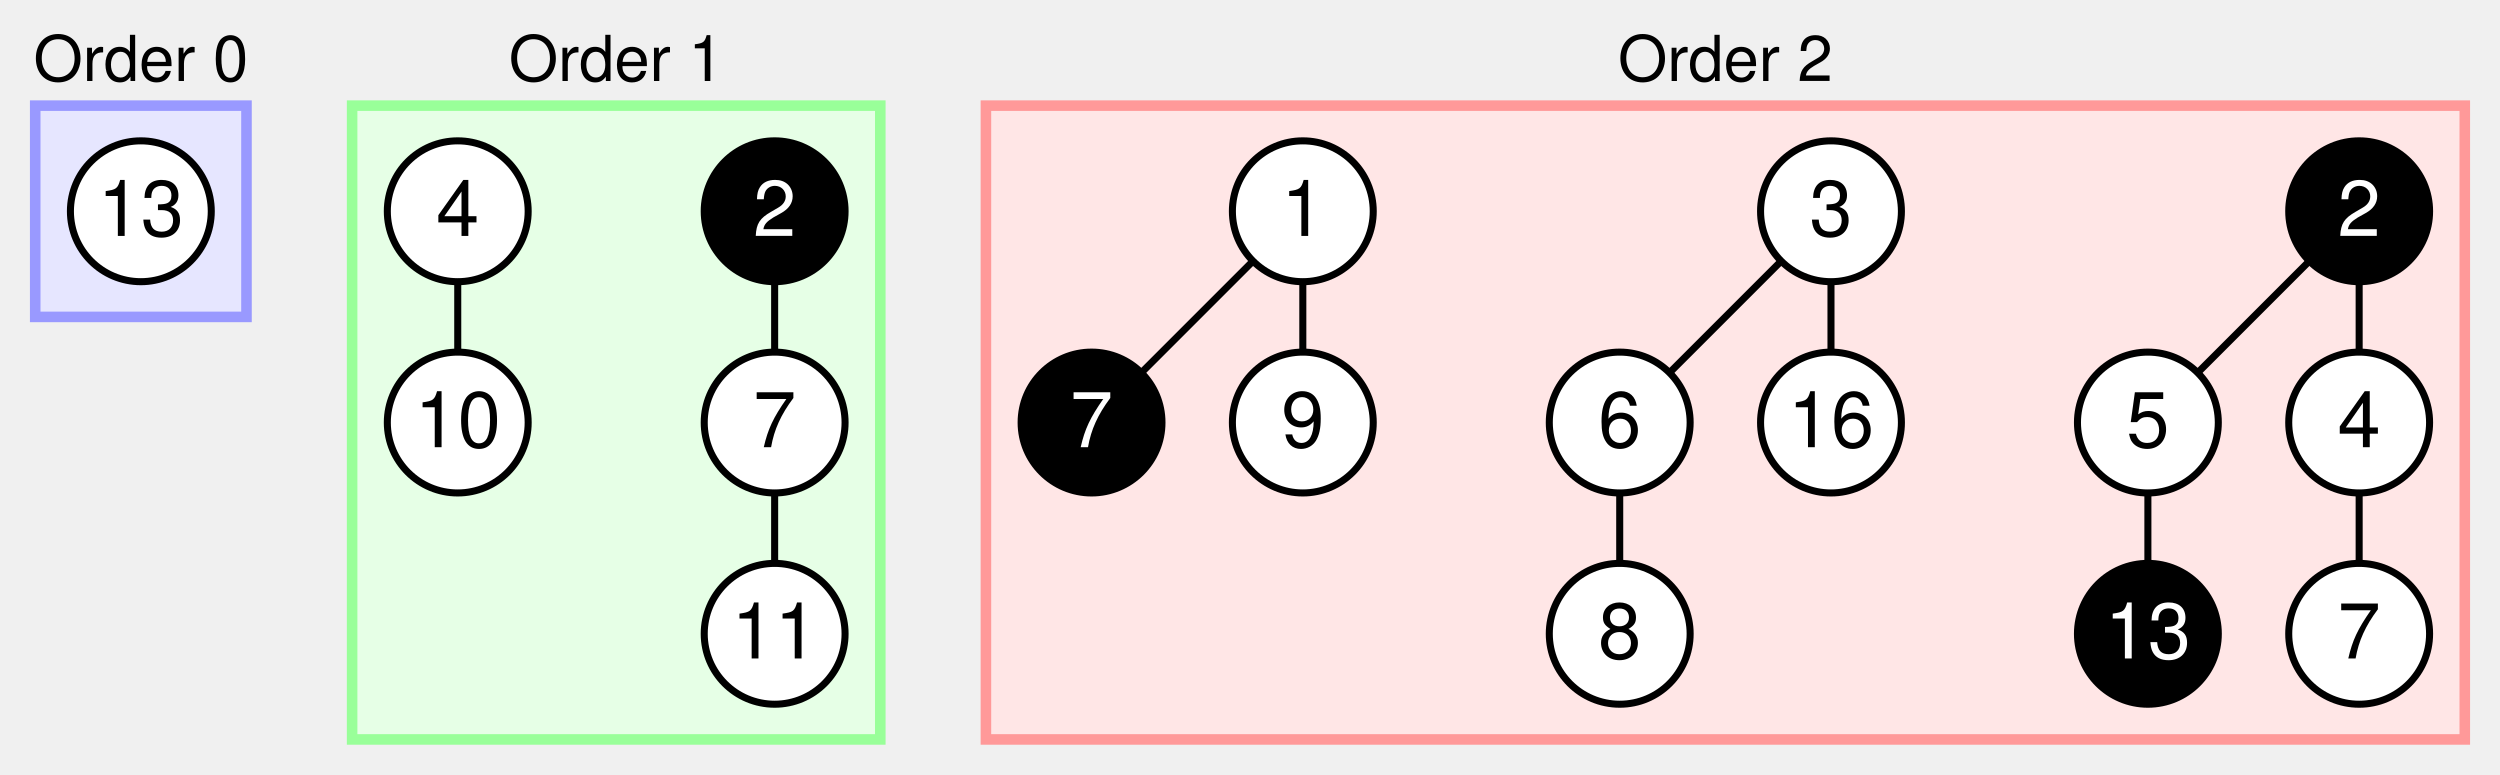
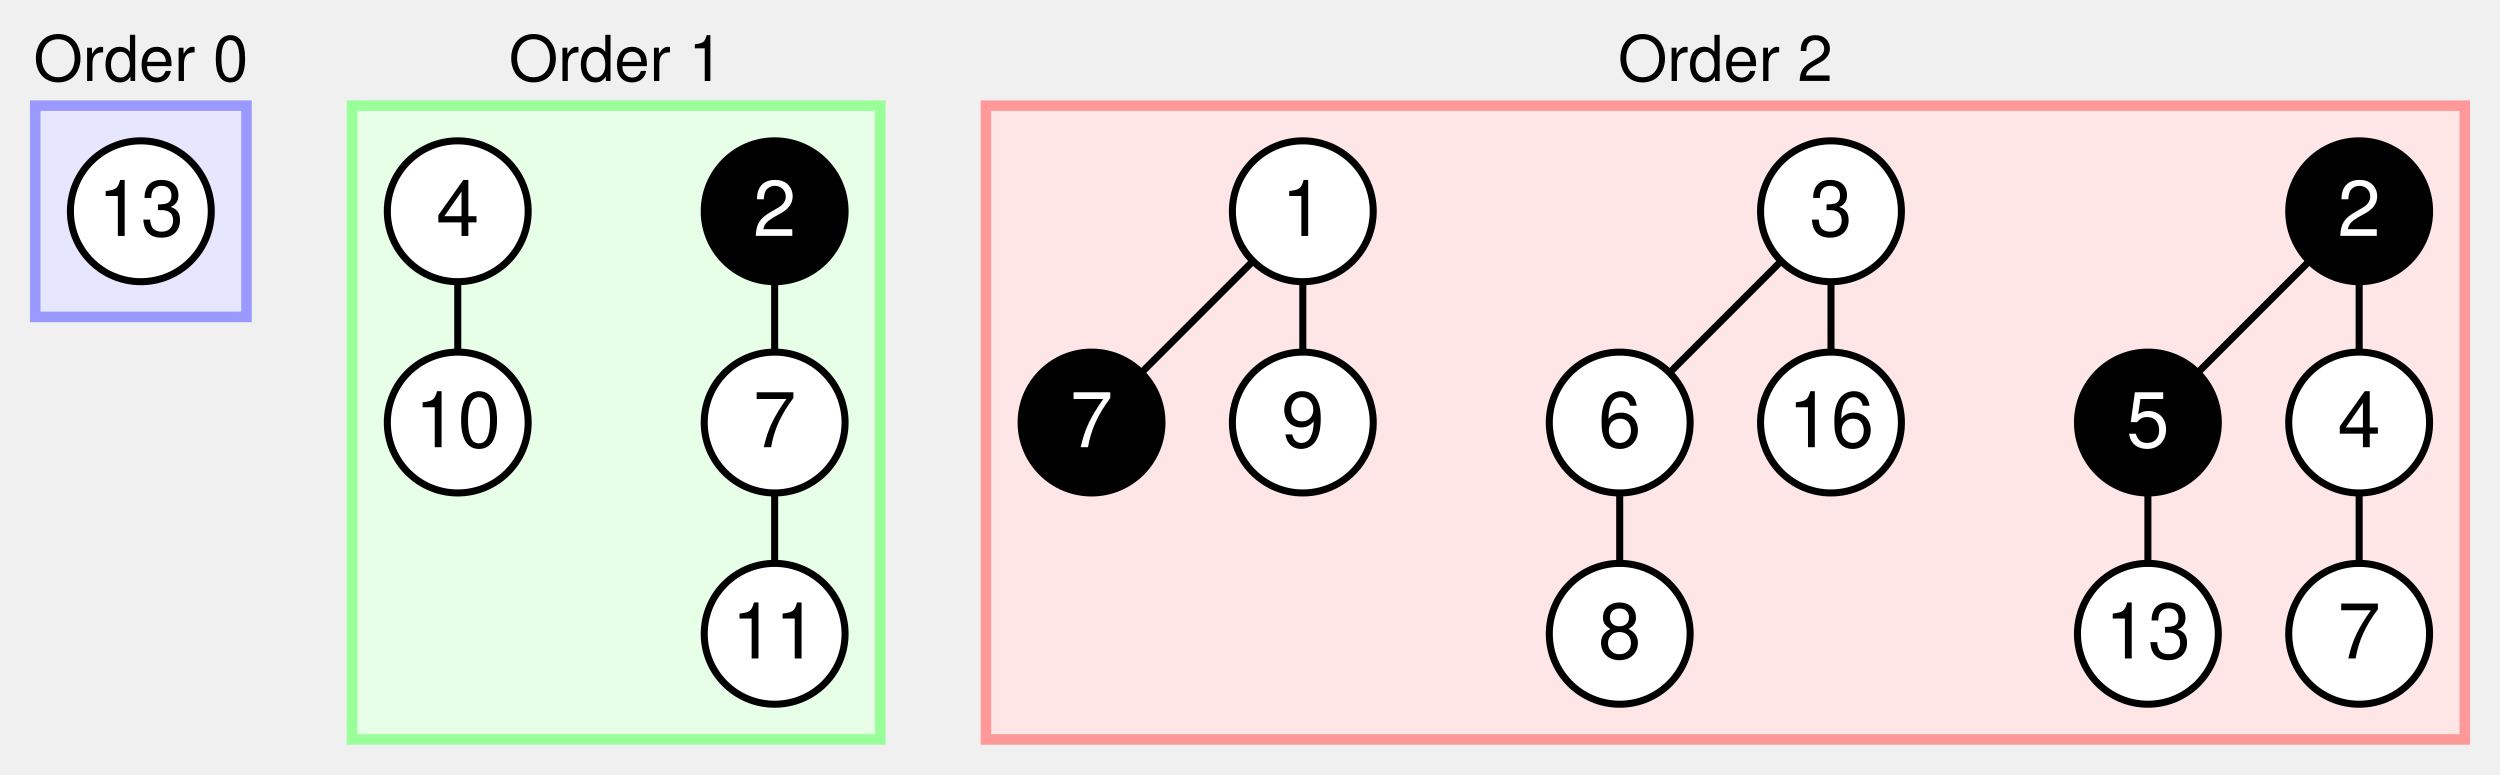
<svg xmlns="http://www.w3.org/2000/svg" width="710" height="220" version="1.1">
  <style>
        rect { stroke: #000; stroke-width: 2; }
        rect.red,ellipse.red { fill: hsl(0,100%,80%); }
        rect.yellow,ellipse.yellow { fill: hsl(60,100%,80%); }
        rect.green,ellipse.green { fill: hsl(120,100%,80%); }
        rect.teal,ellipse.teal { fill: hsl(180,100%,80%); }
        rect.blue,ellipse.blue { fill: hsl(240,100%,80%); }
        rect.purple,ellipse.purple { fill: hsl(300,100%,80%); }
        .dot-red,.dot-green,.dot-blue { stroke-width:3; }
        .dot-red { stroke: hsl(0,100%,80%); fill: hsl(0,100%,95%); }
        .dot-green { stroke: hsl(120,100%,80%); fill: hsl(120,100%,95%); }
        .dot-blue { stroke: hsl(240,100%,80%); fill: hsl(240,100%,95%); }
        line { stroke-width: 2; stroke: #000; }
        text { text-anchor: middle; font-family: Helvetica, Arial, sans-serif; font-size: 22px; fill: #000; }
        ellipse { stroke-width: 2; stroke: #000; fill: #FFF }
        .black { fill: #000; }
        .white { fill: #fff; }
        path { stroke: #000; stroke-width: 2; }
        .order { font-size:18px; }
    </style>
  <g transform="translate(40,60)">
    <g>
      <text y="-37" x="0" class="order">Order 0</text>
      <rect class="dot-blue" x="-30" y="-30" width="60" height="60" />
      <ellipse ry="20" rx="20" />
      <text y="7" x="0">13</text>
    </g>
    <g transform="translate(90,0)">
      <text y="-37" x="45" class="order">Order 1</text>
      <rect class="dot-green" x="-30" y="-30" width="150" height="180" />
      <path d="m0 0 l0,60" />
      <ellipse ry="20" rx="20" cy="0" cx="0" />
      <text y="7" x="0">4</text>
      <g transform="translate(0,60)">
        <ellipse ry="20" rx="20" cy="0" cx="0" />
        <text y="7" x="0">10</text>
      </g>
      <g transform="translate(90 0)">
        <path d="m0 0 l0,60" />
        <ellipse ry="20" rx="20" cy="0" cx="0" class="black" />
        <text y="7" x="0" class="white">2</text>
        <g transform="translate(0,60)">
          <path d="m0 0 l0,60" />
          <ellipse ry="20" rx="20" cy="0" cx="0" />
          <text y="7" x="0">7</text>
          <g transform="translate(0 60)">
            <ellipse ry="20" rx="20" cy="0" cx="0" />
            <text y="7" x="0">11</text>
          </g>
        </g>
      </g>
    </g>
    <g transform="translate(330,0)">
      <text y="-37" x="120" class="order">Order 2</text>
      <rect class="dot-red" x="-90" y="-30" width="420" height="180" />
      <path d="m0 0 l0,60" />
      <path d="m0 0 l-60,60" />
      <ellipse ry="20" rx="20" cy="0" cx="0" />
      <text y="7" x="0">1</text>
      <g transform="translate(0,60)">
        <ellipse ry="20" rx="20" cy="0" cx="0" />
        <text y="7" x="0">9</text>
      </g>
      <g transform="translate(-60,60)">
        <ellipse ry="20" rx="20" cy="0" cx="0" class="black" />
        <text y="7" x="0" class="white">7</text>
      </g>
      <g transform="translate(150,0)">
        <path d="m0 0 l0,60" />
        <path d="m0 0 l-60,60" />
        <ellipse ry="20" rx="20" cy="0" cx="0" />
        <text y="7" x="0">3</text>
        <g transform="translate(0,60)">
          <ellipse ry="20" rx="20" cy="0" cx="0" />
          <text y="7" x="0">16</text>
        </g>
        <g transform="translate(-60,60)">
          <path d="m0 0 l0,60" />
          <ellipse ry="20" rx="20" cy="0" cx="0" />
          <text y="7" x="0">6</text>
          <g transform="translate(0,60)">
            <ellipse ry="20" rx="20" cy="0" cx="0" />
            <text y="7" x="0">8</text>
          </g>
        </g>
      </g>
      <g transform="translate(300,0)">
        <path d="m0 0 l0,60" />
        <path d="m0 0 l-60,60" />
        <ellipse ry="20" rx="20" cy="0" cx="0" class="black" />
        <text y="7" x="0" class="white">2</text>
        <g transform="translate(0,60)">
          <path d="m0 0 l0,60" />
          <ellipse ry="20" rx="20" cy="0" cx="0" />
          <text y="7" x="0">4</text>
          <g transform="translate(0 60)">
            <ellipse ry="20" rx="20" cy="0" cx="0" />
            <text y="7" x="0">7</text>
          </g>
        </g>
        <g transform="translate(-60,60)">
          <path d="m0 0 l0,60" />
-           <ellipse ry="20" rx="20" cy="0" cx="0" />
-           <text y="7" x="0">5</text>
+           <ellipse ry="20" rx="20" cy="0" cx="0" class="black" />
+           <text y="7" x="0" class="white">5</text>
          <g transform="translate(0,60)">
-             <ellipse ry="20" rx="20" cy="0" cx="0" class="black" />
-             <text y="7" x="0" class="white">13</text>
+             <ellipse ry="20" rx="20" cy="0" cx="0" />
+             <text y="7" x="0">13</text>
          </g>
        </g>
      </g>
    </g>
  </g>
</svg>
